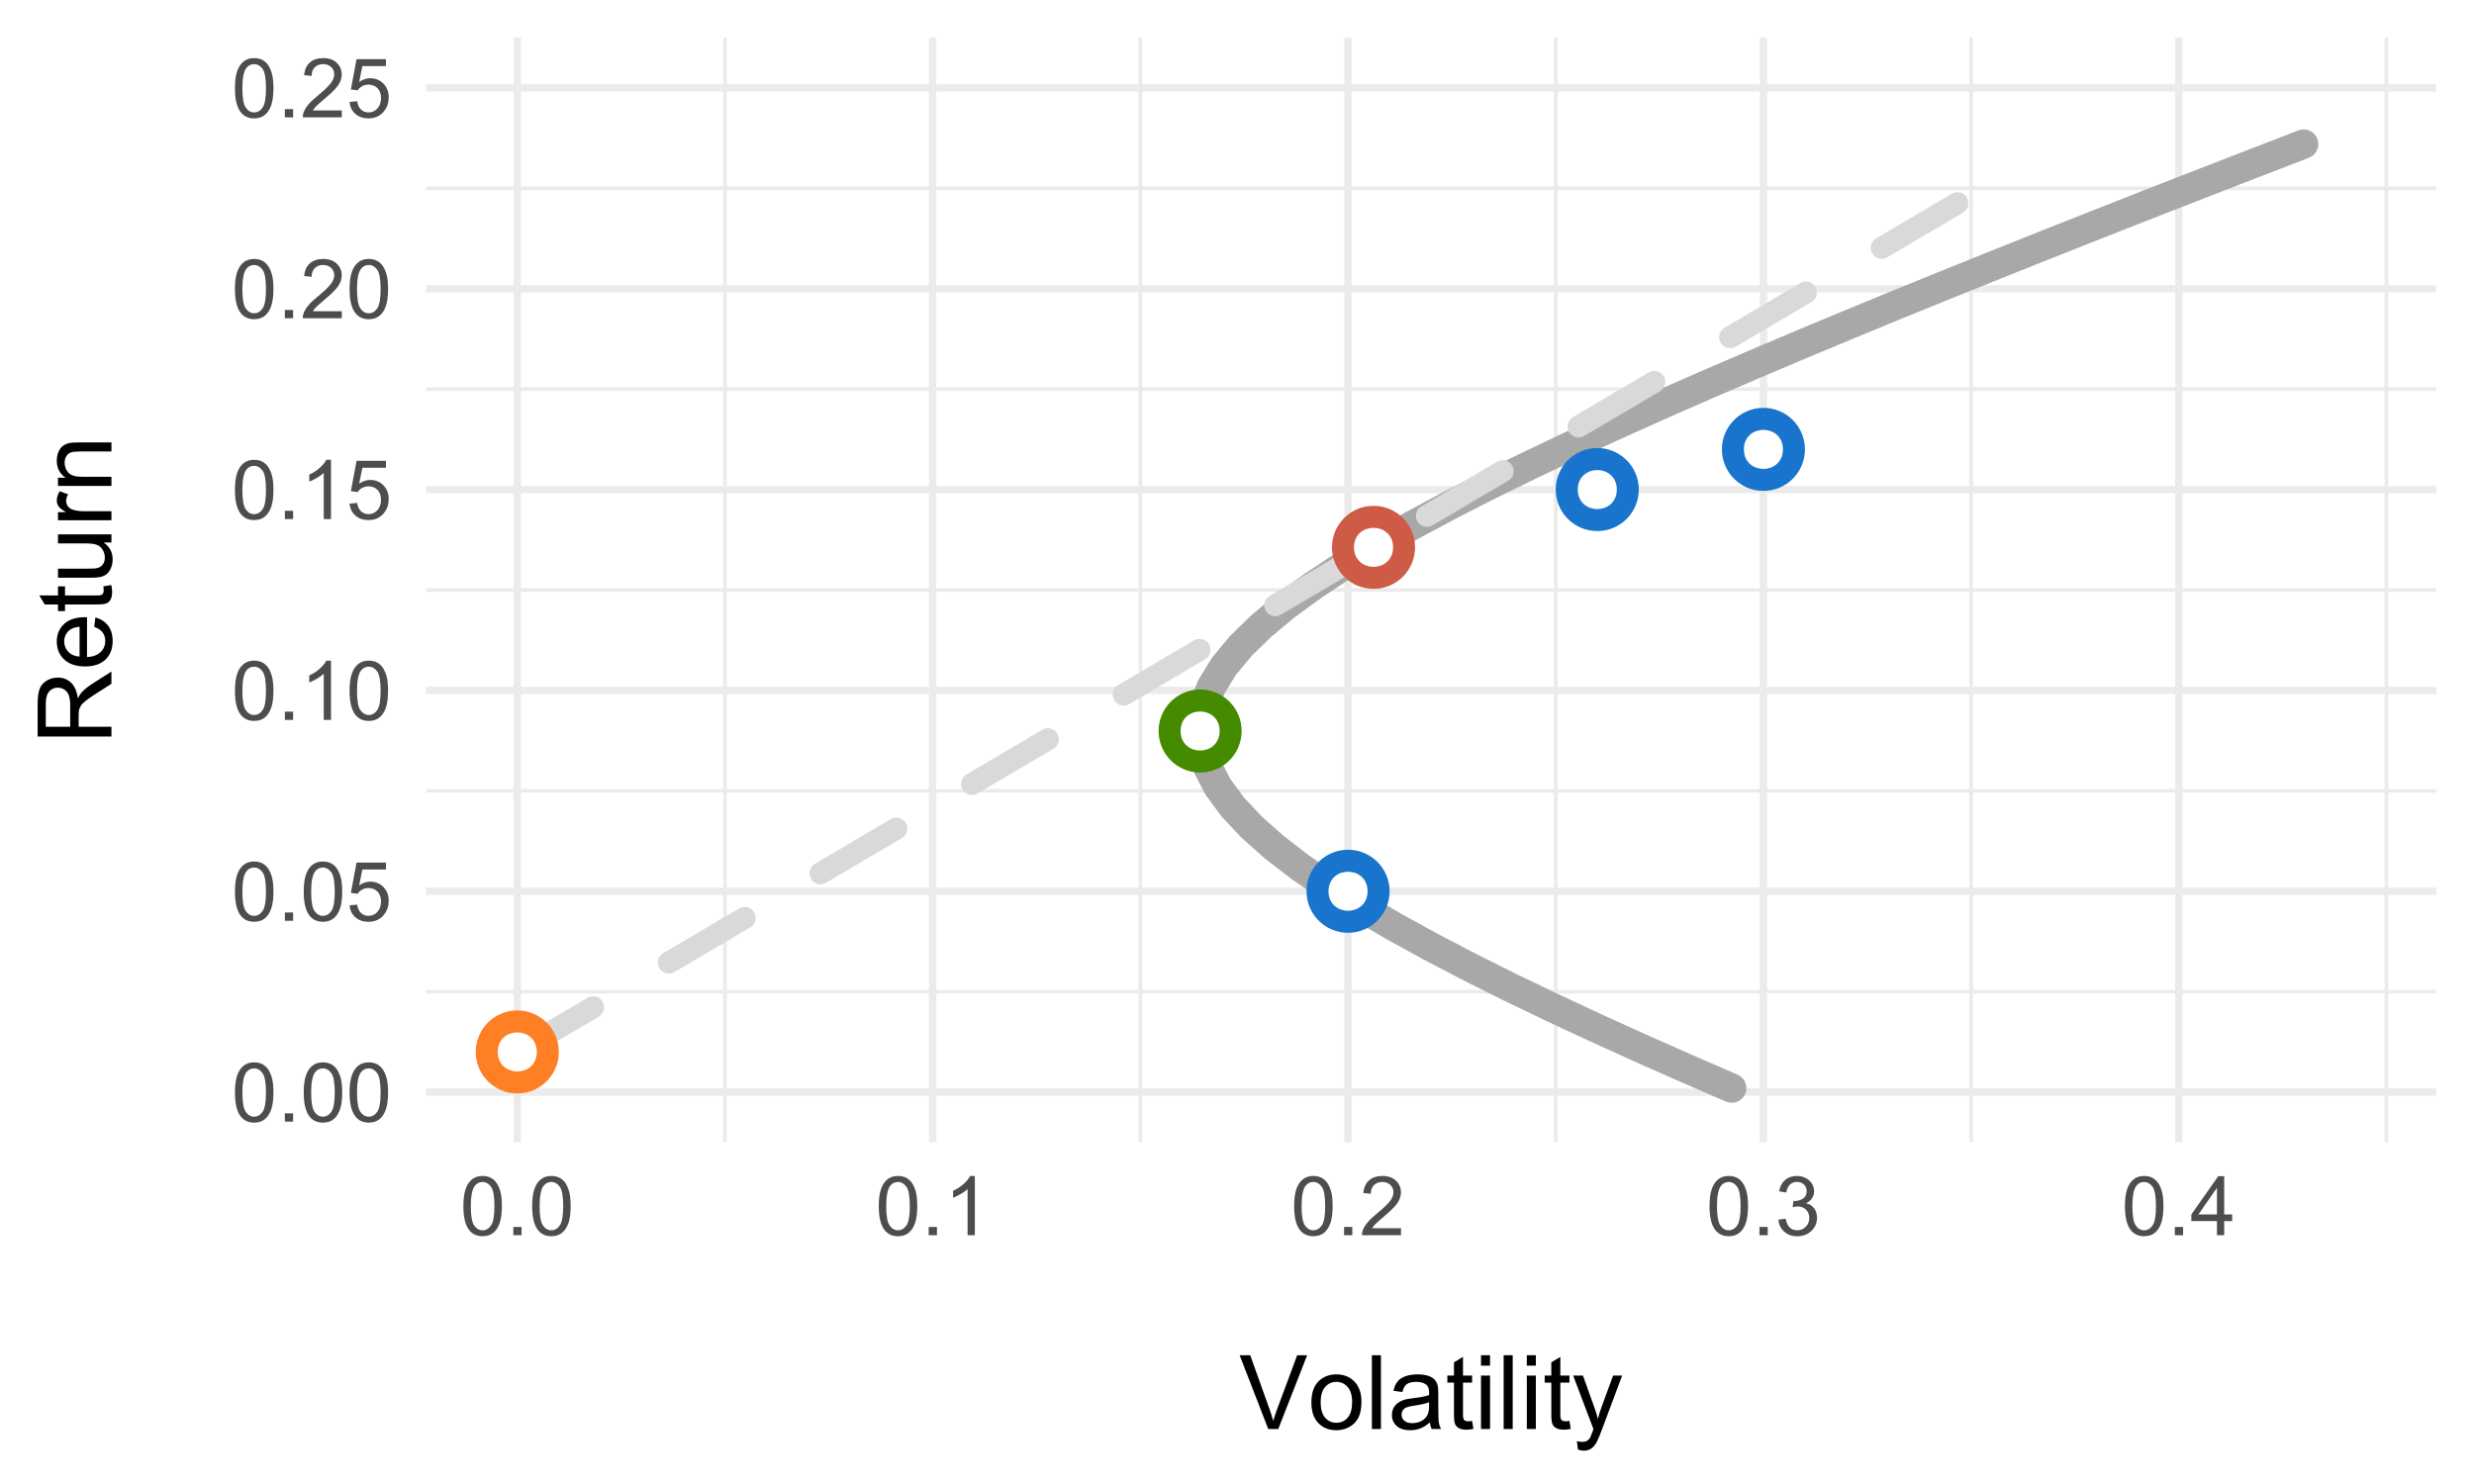
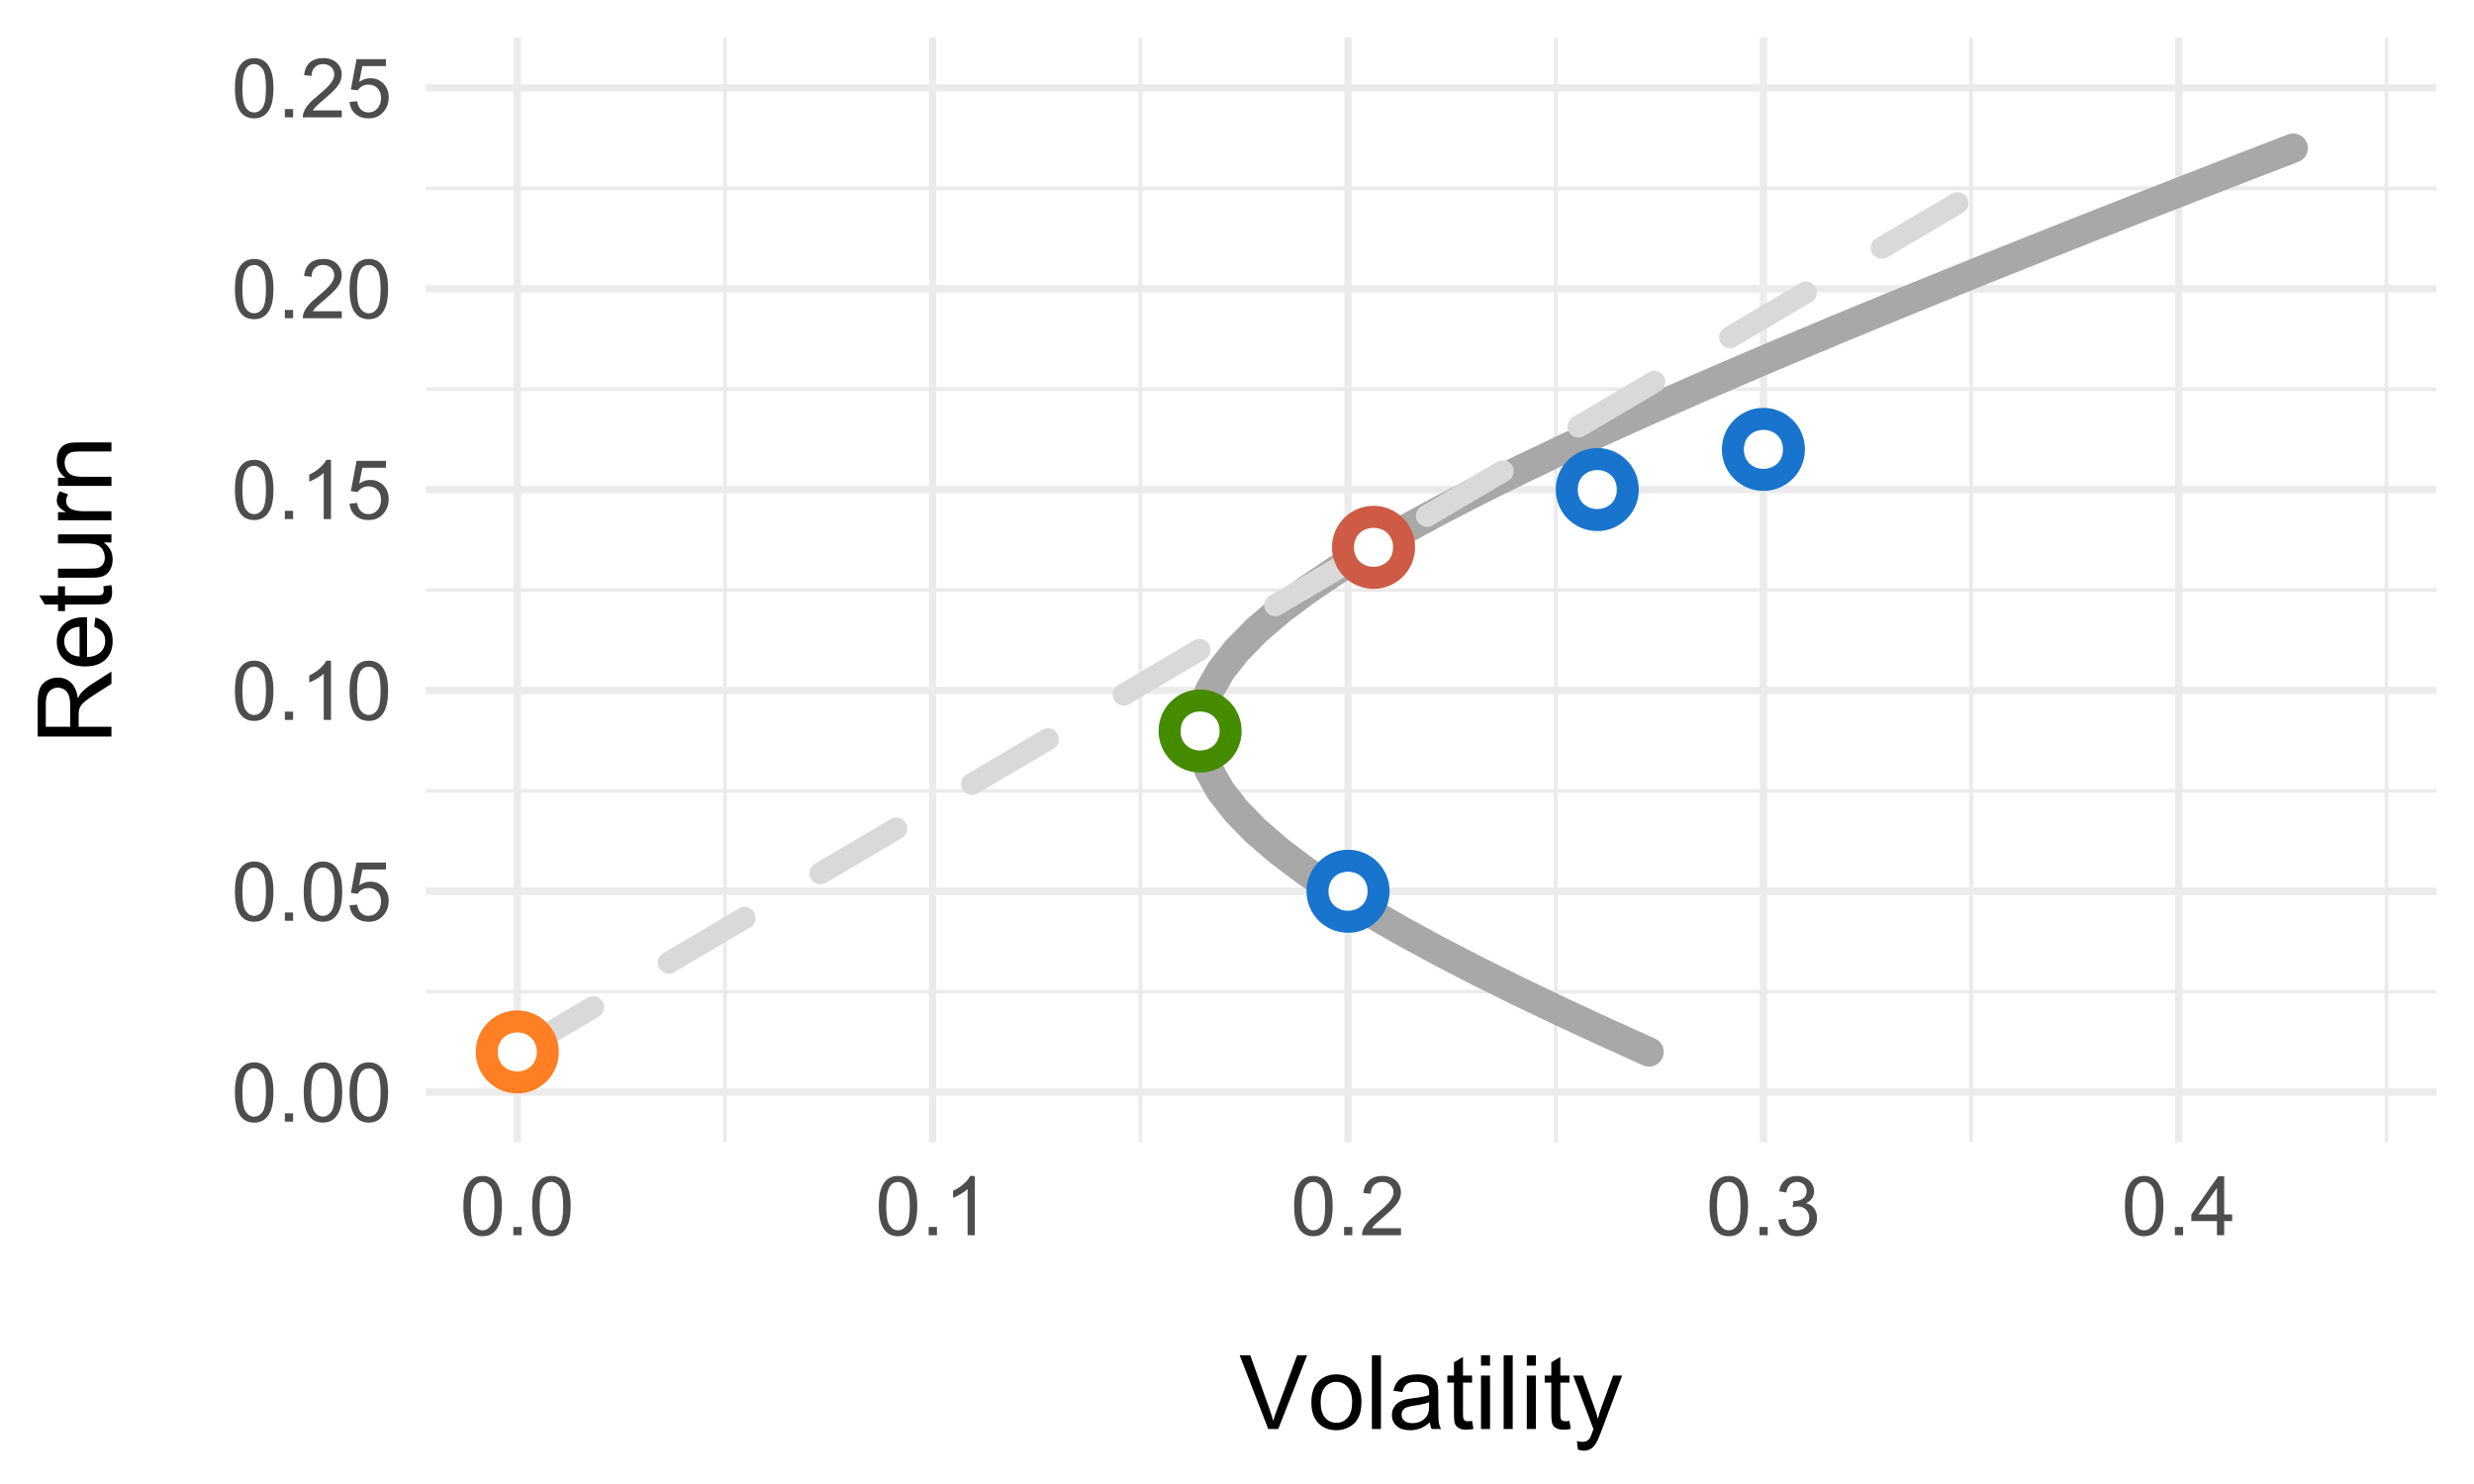
<svg xmlns="http://www.w3.org/2000/svg" xmlns:xlink="http://www.w3.org/1999/xlink" width="360pt" height="216pt" viewBox="0 0 360 216" version="1.1">
  <defs>
    <g>
      <symbol overflow="visible" id="glyph0-0">
        <path style="stroke:none;" d="M 1.5 0 L 1.5 -7.5 L 7.5 -7.5 L 7.5 0 Z M 1.688 -0.188 L 7.312 -0.188 L 7.312 -7.312 L 1.688 -7.312 Z M 1.688 -0.188 " />
      </symbol>
      <symbol overflow="visible" id="glyph0-1">
        <path style="stroke:none;" d="M 0.5 -4.234 C 0.496 -5.246 0.602 -6.062 0.812 -6.688 C 1.02 -7.305 1.328 -7.785 1.742 -8.121 C 2.148 -8.457 2.668 -8.625 3.297 -8.625 C 3.758 -8.625 4.164 -8.531 4.512 -8.348 C 4.855 -8.16 5.141 -7.891 5.371 -7.543 C 5.594 -7.191 5.773 -6.766 5.906 -6.266 C 6.035 -5.762 6.098 -5.086 6.102 -4.234 C 6.098 -3.227 5.996 -2.414 5.789 -1.797 C 5.578 -1.176 5.266 -0.695 4.859 -0.359 C 4.445 -0.02 3.926 0.145 3.297 0.148 C 2.465 0.145 1.816 -0.148 1.348 -0.742 C 0.781 -1.457 0.496 -2.621 0.5 -4.234 Z M 1.582 -4.234 C 1.582 -2.824 1.746 -1.887 2.074 -1.418 C 2.402 -0.949 2.809 -0.715 3.297 -0.719 C 3.777 -0.715 4.184 -0.949 4.52 -1.422 C 4.848 -1.887 5.016 -2.824 5.016 -4.234 C 5.016 -5.648 4.848 -6.59 4.52 -7.055 C 4.184 -7.516 3.773 -7.746 3.289 -7.75 C 2.801 -7.746 2.414 -7.543 2.125 -7.137 C 1.762 -6.613 1.582 -5.645 1.582 -4.234 Z M 1.582 -4.234 " />
      </symbol>
      <symbol overflow="visible" id="glyph0-2">
        <path style="stroke:none;" d="M 1.09 0 L 1.09 -1.203 L 2.289 -1.203 L 2.289 0 Z M 1.09 0 " />
      </symbol>
      <symbol overflow="visible" id="glyph0-3">
        <path style="stroke:none;" d="M 0.5 -2.25 L 1.605 -2.344 C 1.684 -1.805 1.871 -1.398 2.176 -1.125 C 2.473 -0.852 2.836 -0.715 3.258 -0.719 C 3.766 -0.715 4.195 -0.906 4.547 -1.293 C 4.898 -1.672 5.074 -2.18 5.074 -2.82 C 5.074 -3.414 4.902 -3.891 4.566 -4.242 C 4.227 -4.59 3.785 -4.762 3.242 -4.766 C 2.898 -4.762 2.594 -4.684 2.32 -4.531 C 2.047 -4.375 1.832 -4.176 1.676 -3.93 L 0.688 -4.062 L 1.516 -8.473 L 5.789 -8.473 L 5.789 -7.465 L 2.359 -7.465 L 1.898 -5.156 C 2.414 -5.516 2.953 -5.695 3.523 -5.695 C 4.27 -5.695 4.902 -5.434 5.422 -4.914 C 5.934 -4.395 6.191 -3.727 6.195 -2.914 C 6.191 -2.133 5.965 -1.461 5.516 -0.898 C 4.961 -0.199 4.211 0.145 3.258 0.148 C 2.477 0.145 1.836 -0.07 1.344 -0.508 C 0.844 -0.941 0.562 -1.523 0.5 -2.25 Z M 0.5 -2.25 " />
      </symbol>
      <symbol overflow="visible" id="glyph0-4">
        <path style="stroke:none;" d="M 4.469 0 L 3.414 0 L 3.414 -6.719 C 3.16 -6.477 2.828 -6.234 2.414 -5.996 C 2 -5.75 1.629 -5.57 1.305 -5.449 L 1.305 -6.469 C 1.895 -6.742 2.41 -7.078 2.852 -7.477 C 3.293 -7.871 3.605 -8.254 3.789 -8.625 L 4.469 -8.625 Z M 4.469 0 " />
      </symbol>
      <symbol overflow="visible" id="glyph0-5">
        <path style="stroke:none;" d="M 6.039 -1.016 L 6.039 0 L 0.363 0 C 0.355 -0.254 0.395 -0.496 0.484 -0.734 C 0.629 -1.117 0.859 -1.5 1.18 -1.875 C 1.492 -2.25 1.953 -2.684 2.562 -3.176 C 3.492 -3.941 4.125 -4.547 4.453 -4.992 C 4.781 -5.438 4.945 -5.859 4.945 -6.266 C 4.945 -6.68 4.793 -7.031 4.496 -7.32 C 4.191 -7.602 3.805 -7.746 3.328 -7.75 C 2.82 -7.746 2.414 -7.594 2.109 -7.293 C 1.805 -6.984 1.648 -6.562 1.648 -6.031 L 0.562 -6.141 C 0.633 -6.945 0.91 -7.559 1.398 -7.988 C 1.879 -8.41 2.531 -8.625 3.352 -8.625 C 4.172 -8.625 4.824 -8.395 5.309 -7.938 C 5.789 -7.48 6.027 -6.914 6.031 -6.242 C 6.027 -5.895 5.957 -5.559 5.82 -5.227 C 5.676 -4.891 5.441 -4.539 5.117 -4.176 C 4.789 -3.805 4.25 -3.301 3.492 -2.664 C 2.859 -2.129 2.453 -1.77 2.273 -1.582 C 2.094 -1.395 1.945 -1.203 1.828 -1.016 Z M 6.039 -1.016 " />
      </symbol>
      <symbol overflow="visible" id="glyph0-6">
        <path style="stroke:none;" d="M 0.504 -2.266 L 1.559 -2.406 C 1.68 -1.809 1.883 -1.379 2.176 -1.113 C 2.465 -0.848 2.82 -0.715 3.242 -0.719 C 3.734 -0.715 4.152 -0.887 4.496 -1.234 C 4.832 -1.574 5.004 -2 5.008 -2.516 C 5.004 -2.996 4.848 -3.395 4.535 -3.711 C 4.219 -4.023 3.816 -4.184 3.328 -4.184 C 3.129 -4.184 2.879 -4.145 2.586 -4.066 L 2.703 -4.992 C 2.766 -4.984 2.824 -4.98 2.871 -4.98 C 3.32 -4.98 3.723 -5.098 4.086 -5.332 C 4.441 -5.566 4.621 -5.926 4.625 -6.414 C 4.621 -6.801 4.492 -7.121 4.23 -7.375 C 3.965 -7.629 3.625 -7.758 3.219 -7.758 C 2.805 -7.758 2.465 -7.629 2.191 -7.371 C 1.918 -7.113 1.742 -6.727 1.664 -6.211 L 0.609 -6.398 C 0.738 -7.105 1.031 -7.652 1.488 -8.043 C 1.941 -8.43 2.508 -8.625 3.195 -8.625 C 3.66 -8.625 4.094 -8.523 4.488 -8.324 C 4.879 -8.121 5.18 -7.848 5.391 -7.5 C 5.602 -7.148 5.707 -6.777 5.707 -6.391 C 5.707 -6.02 5.605 -5.684 5.406 -5.379 C 5.207 -5.074 4.914 -4.832 4.523 -4.652 C 5.031 -4.535 5.426 -4.289 5.707 -3.922 C 5.988 -3.547 6.129 -3.086 6.129 -2.539 C 6.129 -1.785 5.855 -1.148 5.309 -0.629 C 4.762 -0.105 4.07 0.152 3.234 0.152 C 2.477 0.152 1.848 -0.07 1.355 -0.52 C 0.855 -0.969 0.574 -1.551 0.504 -2.266 Z M 0.504 -2.266 " />
      </symbol>
      <symbol overflow="visible" id="glyph0-7">
        <path style="stroke:none;" d="M 3.879 0 L 3.879 -2.055 L 0.152 -2.055 L 0.152 -3.023 L 4.07 -8.59 L 4.934 -8.59 L 4.934 -3.023 L 6.094 -3.023 L 6.094 -2.055 L 4.934 -2.055 L 4.934 0 Z M 3.879 -3.023 L 3.879 -6.898 L 1.188 -3.023 Z M 3.879 -3.023 " />
      </symbol>
      <symbol overflow="visible" id="glyph1-0">
        <path style="stroke:none;" d="M 1.875 0 L 1.875 -9.375 L 9.375 -9.375 L 9.375 0 Z M 2.109 -0.234 L 9.141 -0.234 L 9.141 -9.141 L 2.109 -9.141 Z M 2.109 -0.234 " />
      </symbol>
      <symbol overflow="visible" id="glyph1-1">
        <path style="stroke:none;" d="M 4.227 0 L 0.066 -10.738 L 1.605 -10.738 L 4.395 -2.938 C 4.617 -2.309 4.805 -1.723 4.957 -1.18 C 5.121 -1.762 5.312 -2.348 5.539 -2.938 L 8.438 -10.738 L 9.887 -10.738 L 5.684 0 Z M 4.227 0 " />
      </symbol>
      <symbol overflow="visible" id="glyph1-2">
        <path style="stroke:none;" d="M 0.5 -3.891 C 0.496 -5.328 0.898 -6.395 1.699 -7.09 C 2.367 -7.664 3.18 -7.949 4.145 -7.953 C 5.211 -7.949 6.086 -7.602 6.766 -6.902 C 7.441 -6.199 7.781 -5.23 7.785 -4 C 7.781 -2.996 7.629 -2.207 7.332 -1.637 C 7.027 -1.059 6.594 -0.613 6.023 -0.301 C 5.449 0.02 4.82 0.176 4.145 0.176 C 3.051 0.176 2.172 -0.172 1.504 -0.871 C 0.832 -1.566 0.496 -2.574 0.5 -3.891 Z M 1.852 -3.891 C 1.852 -2.891 2.066 -2.141 2.504 -1.648 C 2.934 -1.148 3.48 -0.902 4.145 -0.906 C 4.793 -0.902 5.34 -1.152 5.777 -1.652 C 6.211 -2.152 6.426 -2.91 6.43 -3.934 C 6.426 -4.891 6.207 -5.621 5.773 -6.117 C 5.336 -6.613 4.793 -6.859 4.145 -6.863 C 3.48 -6.859 2.934 -6.613 2.504 -6.121 C 2.066 -5.625 1.852 -4.883 1.852 -3.891 Z M 1.852 -3.891 " />
      </symbol>
      <symbol overflow="visible" id="glyph1-3">
        <path style="stroke:none;" d="M 0.961 0 L 0.961 -10.738 L 2.277 -10.738 L 2.277 0 Z M 0.961 0 " />
      </symbol>
      <symbol overflow="visible" id="glyph1-4">
        <path style="stroke:none;" d="M 6.062 -0.961 C 5.574 -0.543 5.105 -0.246 4.652 -0.078 C 4.199 0.094 3.715 0.176 3.199 0.176 C 2.344 0.176 1.688 -0.031 1.23 -0.449 C 0.77 -0.867 0.539 -1.402 0.543 -2.051 C 0.539 -2.43 0.625 -2.777 0.801 -3.094 C 0.973 -3.406 1.199 -3.656 1.484 -3.852 C 1.762 -4.039 2.078 -4.184 2.43 -4.285 C 2.688 -4.348 3.078 -4.414 3.602 -4.484 C 4.664 -4.605 5.449 -4.758 5.953 -4.938 C 5.957 -5.113 5.957 -5.227 5.961 -5.281 C 5.957 -5.812 5.836 -6.191 5.59 -6.414 C 5.25 -6.711 4.746 -6.859 4.086 -6.863 C 3.461 -6.859 3.004 -6.75 2.711 -6.535 C 2.414 -6.316 2.195 -5.934 2.059 -5.383 L 0.77 -5.559 C 0.883 -6.109 1.078 -6.555 1.348 -6.895 C 1.613 -7.234 2 -7.496 2.512 -7.68 C 3.016 -7.859 3.605 -7.949 4.277 -7.953 C 4.941 -7.949 5.48 -7.871 5.895 -7.719 C 6.309 -7.559 6.613 -7.363 6.812 -7.129 C 7.004 -6.891 7.141 -6.594 7.223 -6.234 C 7.266 -6.008 7.289 -5.602 7.289 -5.016 L 7.289 -3.258 C 7.289 -2.031 7.316 -1.254 7.371 -0.934 C 7.426 -0.605 7.535 -0.297 7.703 0 L 6.328 0 C 6.191 -0.273 6.102 -0.594 6.062 -0.961 Z M 5.953 -3.902 C 5.477 -3.707 4.758 -3.539 3.801 -3.406 C 3.258 -3.324 2.875 -3.238 2.648 -3.141 C 2.422 -3.043 2.246 -2.898 2.129 -2.711 C 2.004 -2.52 1.945 -2.312 1.949 -2.086 C 1.945 -1.734 2.078 -1.441 2.348 -1.207 C 2.609 -0.973 3 -0.855 3.516 -0.855 C 4.023 -0.855 4.473 -0.965 4.871 -1.188 C 5.262 -1.41 5.555 -1.715 5.742 -2.102 C 5.883 -2.395 5.953 -2.836 5.953 -3.422 Z M 5.953 -3.902 " />
      </symbol>
      <symbol overflow="visible" id="glyph1-5">
        <path style="stroke:none;" d="M 3.867 -1.18 L 4.059 -0.016 C 3.684 0.062 3.352 0.098 3.062 0.102 C 2.582 0.098 2.211 0.027 1.949 -0.125 C 1.684 -0.273 1.496 -0.473 1.391 -0.719 C 1.281 -0.965 1.23 -1.484 1.23 -2.277 L 1.23 -6.754 L 0.266 -6.754 L 0.266 -7.777 L 1.23 -7.777 L 1.23 -9.703 L 2.543 -10.496 L 2.543 -7.777 L 3.867 -7.777 L 3.867 -6.754 L 2.543 -6.754 L 2.543 -2.203 C 2.543 -1.828 2.562 -1.586 2.609 -1.48 C 2.652 -1.371 2.73 -1.285 2.836 -1.223 C 2.941 -1.156 3.09 -1.125 3.289 -1.129 C 3.43 -1.125 3.625 -1.141 3.867 -1.18 Z M 3.867 -1.18 " />
      </symbol>
      <symbol overflow="visible" id="glyph1-6">
        <path style="stroke:none;" d="M 0.996 -9.223 L 0.996 -10.738 L 2.312 -10.738 L 2.312 -9.223 Z M 0.996 0 L 0.996 -7.777 L 2.312 -7.777 L 2.312 0 Z M 0.996 0 " />
      </symbol>
      <symbol overflow="visible" id="glyph1-7">
        <path style="stroke:none;" d="M 0.93 2.996 L 0.785 1.758 C 1.07 1.836 1.32 1.875 1.539 1.875 C 1.828 1.875 2.062 1.824 2.238 1.727 C 2.414 1.629 2.559 1.492 2.672 1.32 C 2.754 1.184 2.887 0.855 3.078 0.336 C 3.098 0.258 3.137 0.152 3.195 0.016 L 0.242 -7.777 L 1.664 -7.777 L 3.281 -3.273 C 3.492 -2.699 3.68 -2.098 3.844 -1.473 C 3.992 -2.074 4.172 -2.668 4.387 -3.246 L 6.051 -7.777 L 7.367 -7.777 L 4.41 0.133 C 4.09 0.984 3.844 1.574 3.668 1.898 C 3.434 2.328 3.164 2.645 2.863 2.852 C 2.559 3.051 2.199 3.152 1.781 3.156 C 1.523 3.152 1.238 3.098 0.93 2.996 Z M 0.93 2.996 " />
      </symbol>
      <symbol overflow="visible" id="glyph2-0">
        <path style="stroke:none;" d="M 0 -1.875 L -9.375 -1.875 L -9.375 -9.375 L 0 -9.375 Z M -0.234 -2.109 L -0.234 -9.141 L -9.141 -9.141 L -9.141 -2.109 Z M -0.234 -2.109 " />
      </symbol>
      <symbol overflow="visible" id="glyph2-1">
        <path style="stroke:none;" d="M 0 -1.18 L -10.738 -1.18 L -10.738 -5.941 C -10.734 -6.895 -10.637 -7.621 -10.449 -8.121 C -10.254 -8.621 -9.914 -9.02 -9.426 -9.316 C -8.938 -9.613 -8.398 -9.762 -7.809 -9.762 C -7.043 -9.762 -6.398 -9.516 -5.879 -9.023 C -5.355 -8.531 -5.027 -7.77 -4.887 -6.738 C -4.703 -7.113 -4.523 -7.398 -4.352 -7.594 C -3.965 -8.008 -3.488 -8.398 -2.922 -8.773 L 0 -10.641 L 0 -8.855 L -2.234 -7.434 C -2.875 -7.016 -3.367 -6.676 -3.711 -6.41 C -4.051 -6.141 -4.293 -5.898 -4.43 -5.688 C -4.566 -5.473 -4.66 -5.258 -4.719 -5.039 C -4.75 -4.875 -4.77 -4.609 -4.77 -4.25 L -4.77 -2.602 L 0 -2.602 Z M -6 -2.602 L -6 -5.656 C -6 -6.301 -6.066 -6.809 -6.199 -7.176 C -6.332 -7.539 -6.547 -7.816 -6.844 -8.012 C -7.141 -8.199 -7.461 -8.297 -7.809 -8.297 C -8.312 -8.297 -8.73 -8.109 -9.059 -7.742 C -9.387 -7.371 -9.551 -6.793 -9.551 -6 L -9.551 -2.602 Z M -6 -2.602 " />
      </symbol>
      <symbol overflow="visible" id="glyph2-2">
        <path style="stroke:none;" d="M -2.504 -6.312 L -2.336 -7.676 C -1.535 -7.457 -0.918 -7.059 -0.48 -6.48 C -0.043 -5.898 0.176 -5.156 0.176 -4.254 C 0.176 -3.113 -0.172 -2.211 -0.875 -1.547 C -1.57 -0.883 -2.555 -0.551 -3.824 -0.551 C -5.129 -0.551 -6.145 -0.887 -6.867 -1.559 C -7.59 -2.23 -7.949 -3.105 -7.953 -4.184 C -7.949 -5.223 -7.598 -6.07 -6.891 -6.73 C -6.18 -7.387 -5.184 -7.715 -3.902 -7.719 C -3.824 -7.715 -3.707 -7.715 -3.551 -7.711 L -3.551 -1.91 C -2.695 -1.957 -2.039 -2.199 -1.586 -2.637 C -1.129 -3.07 -0.902 -3.609 -0.906 -4.262 C -0.902 -4.742 -1.027 -5.156 -1.285 -5.5 C -1.535 -5.84 -1.941 -6.109 -2.504 -6.312 Z M -4.637 -1.984 L -4.637 -6.328 C -5.285 -6.27 -5.777 -6.102 -6.109 -5.828 C -6.613 -5.406 -6.867 -4.863 -6.871 -4.195 C -6.867 -3.59 -6.664 -3.078 -6.262 -2.668 C -5.855 -2.254 -5.312 -2.027 -4.637 -1.984 Z M -4.637 -1.984 " />
      </symbol>
      <symbol overflow="visible" id="glyph2-3">
        <path style="stroke:none;" d="M -1.18 -3.867 L -0.016 -4.059 C 0.062 -3.684 0.098 -3.352 0.102 -3.062 C 0.098 -2.582 0.027 -2.211 -0.125 -1.949 C -0.273 -1.684 -0.473 -1.496 -0.719 -1.391 C -0.965 -1.281 -1.484 -1.23 -2.277 -1.23 L -6.754 -1.23 L -6.754 -0.266 L -7.777 -0.266 L -7.777 -1.23 L -9.703 -1.23 L -10.496 -2.543 L -7.777 -2.543 L -7.777 -3.867 L -6.754 -3.867 L -6.754 -2.543 L -2.203 -2.543 C -1.828 -2.543 -1.586 -2.562 -1.477 -2.609 C -1.367 -2.652 -1.281 -2.73 -1.223 -2.836 C -1.156 -2.941 -1.125 -3.09 -1.129 -3.289 C -1.125 -3.43 -1.141 -3.625 -1.18 -3.867 Z M -1.18 -3.867 " />
      </symbol>
      <symbol overflow="visible" id="glyph2-4">
        <path style="stroke:none;" d="M 0 -6.086 L -1.141 -6.086 C -0.262 -5.48 0.176 -4.656 0.176 -3.617 C 0.176 -3.156 0.09 -2.73 -0.086 -2.332 C -0.262 -1.934 -0.484 -1.637 -0.75 -1.445 C -1.016 -1.25 -1.34 -1.113 -1.727 -1.039 C -1.984 -0.984 -2.395 -0.961 -2.961 -0.961 L -7.777 -0.961 L -7.777 -2.277 L -3.465 -2.277 C -2.77 -2.273 -2.309 -2.301 -2.074 -2.359 C -1.723 -2.441 -1.449 -2.617 -1.254 -2.887 C -1.059 -3.152 -0.961 -3.484 -0.961 -3.883 C -0.961 -4.277 -1.059 -4.648 -1.262 -4.996 C -1.461 -5.34 -1.738 -5.586 -2.09 -5.73 C -2.438 -5.871 -2.945 -5.941 -3.609 -5.945 L -7.777 -5.949 L -7.777 -7.266 L 0 -7.266 Z M 0 -6.086 " />
      </symbol>
      <symbol overflow="visible" id="glyph2-5">
        <path style="stroke:none;" d="M 0 -0.973 L -7.777 -0.973 L -7.777 -2.16 L -6.598 -2.16 C -7.148 -2.461 -7.512 -2.738 -7.688 -2.996 C -7.863 -3.25 -7.949 -3.535 -7.953 -3.844 C -7.949 -4.289 -7.809 -4.738 -7.531 -5.199 L -6.305 -4.746 C -6.496 -4.422 -6.59 -4.098 -6.594 -3.781 C -6.59 -3.488 -6.504 -3.23 -6.332 -3.004 C -6.156 -2.773 -5.914 -2.609 -5.609 -2.512 C -5.137 -2.363 -4.625 -2.289 -4.07 -2.293 L 0 -2.293 Z M 0 -0.973 " />
      </symbol>
      <symbol overflow="visible" id="glyph2-6">
        <path style="stroke:none;" d="M 0 -0.988 L -7.777 -0.988 L -7.777 -2.176 L -6.672 -2.176 C -7.523 -2.742 -7.949 -3.57 -7.953 -4.652 C -7.949 -5.121 -7.867 -5.551 -7.699 -5.945 C -7.531 -6.336 -7.309 -6.629 -7.039 -6.824 C -6.762 -7.016 -6.438 -7.152 -6.062 -7.234 C -5.816 -7.281 -5.391 -7.305 -4.781 -7.309 L 0 -7.309 L 0 -5.992 L -4.73 -5.992 C -5.266 -5.988 -5.668 -5.938 -5.938 -5.836 C -6.199 -5.734 -6.414 -5.551 -6.574 -5.289 C -6.73 -5.027 -6.809 -4.723 -6.812 -4.371 C -6.809 -3.809 -6.629 -3.324 -6.277 -2.918 C -5.918 -2.512 -5.242 -2.309 -4.25 -2.309 L 0 -2.309 Z M 0 -0.988 " />
      </symbol>
    </g>
    <clipPath id="clip1">
      <path d="M 61.973 144 L 355 144 L 355 145 L 61.973 145 Z M 61.973 144 " />
    </clipPath>
    <clipPath id="clip2">
      <path d="M 61.973 114 L 355 114 L 355 116 L 61.973 116 Z M 61.973 114 " />
    </clipPath>
    <clipPath id="clip3">
      <path d="M 61.973 85 L 355 85 L 355 87 L 61.973 87 Z M 61.973 85 " />
    </clipPath>
    <clipPath id="clip4">
      <path d="M 61.973 56 L 355 56 L 355 57 L 61.973 57 Z M 61.973 56 " />
    </clipPath>
    <clipPath id="clip5">
      <path d="M 61.973 27 L 355 27 L 355 28 L 61.973 28 Z M 61.973 27 " />
    </clipPath>
    <clipPath id="clip6">
      <path d="M 105 5.48 L 106 5.48 L 106 167 L 105 167 Z M 105 5.48 " />
    </clipPath>
    <clipPath id="clip7">
      <path d="M 165 5.48 L 167 5.48 L 167 167 L 165 167 Z M 165 5.48 " />
    </clipPath>
    <clipPath id="clip8">
      <path d="M 226 5.48 L 227 5.48 L 227 167 L 226 167 Z M 226 5.48 " />
    </clipPath>
    <clipPath id="clip9">
      <path d="M 286 5.48 L 288 5.48 L 288 167 L 286 167 Z M 286 5.48 " />
    </clipPath>
    <clipPath id="clip10">
      <path d="M 347 5.48 L 348 5.48 L 348 167 L 347 167 Z M 347 5.48 " />
    </clipPath>
    <clipPath id="clip11">
      <path d="M 61.973 158 L 355.52 158 L 355.52 160 L 61.973 160 Z M 61.973 158 " />
    </clipPath>
    <clipPath id="clip12">
      <path d="M 61.973 129 L 355.52 129 L 355.52 131 L 61.973 131 Z M 61.973 129 " />
    </clipPath>
    <clipPath id="clip13">
      <path d="M 61.973 99 L 355.52 99 L 355.52 102 L 61.973 102 Z M 61.973 99 " />
    </clipPath>
    <clipPath id="clip14">
      <path d="M 61.973 70 L 355.52 70 L 355.52 72 L 61.973 72 Z M 61.973 70 " />
    </clipPath>
    <clipPath id="clip15">
      <path d="M 61.973 41 L 355.52 41 L 355.52 43 L 61.973 43 Z M 61.973 41 " />
    </clipPath>
    <clipPath id="clip16">
      <path d="M 61.973 12 L 355.52 12 L 355.52 14 L 61.973 14 Z M 61.973 12 " />
    </clipPath>
    <clipPath id="clip17">
      <path d="M 74 5.48 L 76 5.48 L 76 167 L 74 167 Z M 74 5.48 " />
    </clipPath>
    <clipPath id="clip18">
      <path d="M 135 5.48 L 137 5.48 L 137 167 L 135 167 Z M 135 5.48 " />
    </clipPath>
    <clipPath id="clip19">
      <path d="M 195 5.48 L 197 5.48 L 197 167 L 195 167 Z M 195 5.48 " />
    </clipPath>
    <clipPath id="clip20">
      <path d="M 256 5.48 L 258 5.48 L 258 167 L 256 167 Z M 256 5.48 " />
    </clipPath>
    <clipPath id="clip21">
      <path d="M 316 5.48 L 318 5.48 L 318 167 L 316 167 Z M 316 5.48 " />
    </clipPath>
  </defs>
  <g id="surface1">
    <rect x="0" y="0" width="360" height="216" style="fill:rgb(100%,100%,100%);fill-opacity:1;stroke:none;" />
    <g clip-path="url(#clip1)" clip-rule="nonzero">
      <path style="fill:none;stroke-width:0.533;stroke-linecap:butt;stroke-linejoin:round;stroke:rgb(92.157%,92.157%,92.157%);stroke-opacity:1;stroke-miterlimit:10;" d="M 61.973 144.34 L 354.52 144.34 " />
    </g>
    <g clip-path="url(#clip2)" clip-rule="nonzero">
      <path style="fill:none;stroke-width:0.533;stroke-linecap:butt;stroke-linejoin:round;stroke:rgb(92.157%,92.157%,92.157%);stroke-opacity:1;stroke-miterlimit:10;" d="M 61.973 115.109 L 354.52 115.109 " />
    </g>
    <g clip-path="url(#clip3)" clip-rule="nonzero">
      <path style="fill:none;stroke-width:0.533;stroke-linecap:butt;stroke-linejoin:round;stroke:rgb(92.157%,92.157%,92.157%);stroke-opacity:1;stroke-miterlimit:10;" d="M 61.973 85.875 L 354.52 85.875 " />
    </g>
    <g clip-path="url(#clip4)" clip-rule="nonzero">
      <path style="fill:none;stroke-width:0.533;stroke-linecap:butt;stroke-linejoin:round;stroke:rgb(92.157%,92.157%,92.157%);stroke-opacity:1;stroke-miterlimit:10;" d="M 61.973 56.641 L 354.52 56.641 " />
    </g>
    <g clip-path="url(#clip5)" clip-rule="nonzero">
      <path style="fill:none;stroke-width:0.533;stroke-linecap:butt;stroke-linejoin:round;stroke:rgb(92.157%,92.157%,92.157%);stroke-opacity:1;stroke-miterlimit:10;" d="M 61.973 27.406 L 354.52 27.406 " />
    </g>
    <g clip-path="url(#clip6)" clip-rule="nonzero">
      <path style="fill:none;stroke-width:0.533;stroke-linecap:butt;stroke-linejoin:round;stroke:rgb(92.157%,92.157%,92.157%);stroke-opacity:1;stroke-miterlimit:10;" d="M 105.492 166.266 L 105.492 5.48 " />
    </g>
    <g clip-path="url(#clip7)" clip-rule="nonzero">
      <path style="fill:none;stroke-width:0.533;stroke-linecap:butt;stroke-linejoin:round;stroke:rgb(92.157%,92.157%,92.157%);stroke-opacity:1;stroke-miterlimit:10;" d="M 165.938 166.266 L 165.938 5.48 " />
    </g>
    <g clip-path="url(#clip8)" clip-rule="nonzero">
      <path style="fill:none;stroke-width:0.533;stroke-linecap:butt;stroke-linejoin:round;stroke:rgb(92.157%,92.157%,92.157%);stroke-opacity:1;stroke-miterlimit:10;" d="M 226.379 166.266 L 226.379 5.48 " />
    </g>
    <g clip-path="url(#clip9)" clip-rule="nonzero">
      <path style="fill:none;stroke-width:0.533;stroke-linecap:butt;stroke-linejoin:round;stroke:rgb(92.157%,92.157%,92.157%);stroke-opacity:1;stroke-miterlimit:10;" d="M 286.824 166.266 L 286.824 5.48 " />
    </g>
    <g clip-path="url(#clip10)" clip-rule="nonzero">
      <path style="fill:none;stroke-width:0.533;stroke-linecap:butt;stroke-linejoin:round;stroke:rgb(92.157%,92.157%,92.157%);stroke-opacity:1;stroke-miterlimit:10;" d="M 347.266 166.266 L 347.266 5.48 " />
    </g>
    <g clip-path="url(#clip11)" clip-rule="nonzero">
      <path style="fill:none;stroke-width:1.067;stroke-linecap:butt;stroke-linejoin:round;stroke:rgb(92.157%,92.157%,92.157%);stroke-opacity:1;stroke-miterlimit:10;" d="M 61.973 158.957 L 354.52 158.957 " />
    </g>
    <g clip-path="url(#clip12)" clip-rule="nonzero">
      <path style="fill:none;stroke-width:1.067;stroke-linecap:butt;stroke-linejoin:round;stroke:rgb(92.157%,92.157%,92.157%);stroke-opacity:1;stroke-miterlimit:10;" d="M 61.973 129.723 L 354.52 129.723 " />
    </g>
    <g clip-path="url(#clip13)" clip-rule="nonzero">
      <path style="fill:none;stroke-width:1.067;stroke-linecap:butt;stroke-linejoin:round;stroke:rgb(92.157%,92.157%,92.157%);stroke-opacity:1;stroke-miterlimit:10;" d="M 61.973 100.492 L 354.52 100.492 " />
    </g>
    <g clip-path="url(#clip14)" clip-rule="nonzero">
      <path style="fill:none;stroke-width:1.067;stroke-linecap:butt;stroke-linejoin:round;stroke:rgb(92.157%,92.157%,92.157%);stroke-opacity:1;stroke-miterlimit:10;" d="M 61.973 71.258 L 354.52 71.258 " />
    </g>
    <g clip-path="url(#clip15)" clip-rule="nonzero">
      <path style="fill:none;stroke-width:1.067;stroke-linecap:butt;stroke-linejoin:round;stroke:rgb(92.157%,92.157%,92.157%);stroke-opacity:1;stroke-miterlimit:10;" d="M 61.973 42.023 L 354.52 42.023 " />
    </g>
    <g clip-path="url(#clip16)" clip-rule="nonzero">
      <path style="fill:none;stroke-width:1.067;stroke-linecap:butt;stroke-linejoin:round;stroke:rgb(92.157%,92.157%,92.157%);stroke-opacity:1;stroke-miterlimit:10;" d="M 61.973 12.789 L 354.52 12.789 " />
    </g>
    <g clip-path="url(#clip17)" clip-rule="nonzero">
      <path style="fill:none;stroke-width:1.067;stroke-linecap:butt;stroke-linejoin:round;stroke:rgb(92.157%,92.157%,92.157%);stroke-opacity:1;stroke-miterlimit:10;" d="M 75.27 166.266 L 75.27 5.48 " />
    </g>
    <g clip-path="url(#clip18)" clip-rule="nonzero">
      <path style="fill:none;stroke-width:1.067;stroke-linecap:butt;stroke-linejoin:round;stroke:rgb(92.157%,92.157%,92.157%);stroke-opacity:1;stroke-miterlimit:10;" d="M 135.715 166.266 L 135.715 5.48 " />
    </g>
    <g clip-path="url(#clip19)" clip-rule="nonzero">
      <path style="fill:none;stroke-width:1.067;stroke-linecap:butt;stroke-linejoin:round;stroke:rgb(92.157%,92.157%,92.157%);stroke-opacity:1;stroke-miterlimit:10;" d="M 196.156 166.266 L 196.156 5.48 " />
    </g>
    <g clip-path="url(#clip20)" clip-rule="nonzero">
      <path style="fill:none;stroke-width:1.067;stroke-linecap:butt;stroke-linejoin:round;stroke:rgb(92.157%,92.157%,92.157%);stroke-opacity:1;stroke-miterlimit:10;" d="M 256.602 166.266 L 256.602 5.48 " />
    </g>
    <g clip-path="url(#clip21)" clip-rule="nonzero">
      <path style="fill:none;stroke-width:1.067;stroke-linecap:butt;stroke-linejoin:round;stroke:rgb(92.157%,92.157%,92.157%);stroke-opacity:1;stroke-miterlimit:10;" d="M 317.047 166.266 L 317.047 5.48 " />
    </g>
-     <path style="fill:none;stroke-width:4.268;stroke-linecap:round;stroke-linejoin:round;stroke:rgb(65.882%,65.882%,65.882%);stroke-opacity:1;stroke-miterlimit:10;" d="M 251.984 158.375 L 245.25 155.449 L 238.648 152.527 L 232.203 149.605 L 225.934 146.68 L 219.855 143.758 L 214 140.832 L 208.395 137.91 L 203.07 134.988 L 198.066 132.062 L 193.426 129.141 L 189.188 126.215 L 185.398 123.293 L 182.113 120.371 L 179.371 117.445 L 177.223 114.523 L 175.703 111.598 L 174.84 108.676 L 174.648 105.754 L 175.141 102.828 L 176.297 99.906 L 178.102 96.98 L 180.52 94.059 L 183.508 91.137 L 187.023 88.211 L 191.016 85.289 L 195.438 82.363 L 200.246 79.441 L 205.395 76.52 L 210.848 73.594 L 216.57 70.672 L 222.527 67.75 L 228.695 64.824 L 235.047 61.902 L 241.562 58.977 L 248.223 56.055 L 255.012 53.133 L 261.918 50.207 L 268.926 47.285 L 276.023 44.359 L 283.207 41.438 L 290.465 38.516 L 297.785 35.59 L 305.172 32.668 L 312.609 29.742 L 320.098 26.82 L 327.633 23.898 L 335.211 20.973 " />
+     <path style="fill:none;stroke-width:4.268;stroke-linecap:round;stroke-linejoin:round;stroke:rgb(65.882%,65.882%,65.882%);stroke-opacity:1;stroke-miterlimit:10;" d="M 239.957 153.113 L 233.48 150.188 L 227.172 147.266 L 221.055 144.34 L 215.152 141.418 L 209.492 138.496 L 204.109 135.57 L 199.039 132.648 L 194.324 129.723 L 190 126.801 L 186.121 123.879 L 182.727 120.953 L 179.875 118.031 L 177.605 115.109 L 175.953 112.184 L 174.957 109.262 L 174.633 106.336 L 174.988 103.414 L 176.012 100.492 L 177.691 97.566 L 179.988 94.645 L 182.867 91.719 L 186.281 88.797 L 190.18 85.875 L 194.523 82.949 L 199.258 80.027 L 204.34 77.102 L 209.734 74.18 L 215.406 71.258 L 221.32 68.332 L 227.445 65.41 L 233.762 62.484 L 240.246 59.562 L 246.879 56.641 L 253.645 53.715 L 260.527 50.793 L 267.516 47.867 L 274.598 44.945 L 281.766 42.023 L 289.008 39.098 L 296.316 36.176 L 303.691 33.25 L 311.117 30.328 L 318.598 27.406 L 326.121 24.48 L 333.691 21.559 " />
+     <path style="fill-rule:nonzero;fill:rgb(27.059%,54.51%,0%);fill-opacity:1;stroke-width:0.709;stroke-linecap:round;stroke-linejoin:round;stroke:rgb(27.059%,54.51%,0%);stroke-opacity:1;stroke-miterlimit:10;" d="M 180.32 106.402 C 180.32 109.543 177.773 112.09 174.633 112.09 C 171.492 112.09 168.945 109.543 168.945 106.402 C 168.945 103.258 171.492 100.711 174.633 100.711 C 177.773 100.711 180.32 103.258 180.32 106.402 " />
+     <path style="fill-rule:nonzero;fill:rgb(100%,100%,100%);fill-opacity:1;stroke-width:0.709;stroke-linecap:round;stroke-linejoin:round;stroke:rgb(100%,100%,100%);stroke-opacity:1;stroke-miterlimit:10;" d="M 177.121 106.402 C 177.121 109.719 172.145 109.719 172.145 106.402 C 172.145 103.082 177.121 103.082 177.121 106.402 " />
+     <path style="fill:none;stroke-width:3.201;stroke-linecap:round;stroke-linejoin:round;stroke:rgb(85.098%,85.098%,85.098%);stroke-opacity:1;stroke-dasharray:12.804,12.804;stroke-miterlimit:10;" d="M 75.27 153.113 L 81.316 149.547 L 93.402 142.422 L 99.449 138.859 L 111.535 131.734 L 117.582 128.172 L 123.625 124.609 L 129.672 121.043 L 141.758 113.918 L 147.805 110.355 L 159.891 103.23 L 165.938 99.668 L 171.98 96.102 L 178.023 92.539 L 184.07 88.977 L 196.156 81.852 L 202.203 78.289 L 208.246 74.727 L 214.293 71.16 L 226.379 64.035 L 232.426 60.473 L 244.512 53.348 L 250.559 49.785 L 256.602 46.223 L 262.645 42.656 L 268.691 39.094 L 280.777 31.969 L 286.824 28.406 L 292.867 24.844 " />
    <path style="fill-rule:nonzero;fill:rgb(9.412%,45.49%,80.392%);fill-opacity:1;stroke-width:0.709;stroke-linecap:round;stroke-linejoin:round;stroke:rgb(9.412%,45.49%,80.392%);stroke-opacity:1;stroke-miterlimit:10;" d="M 201.848 129.723 C 201.848 132.867 199.301 135.414 196.156 135.414 C 193.016 135.414 190.469 132.867 190.469 129.723 C 190.469 126.582 193.016 124.035 196.156 124.035 C 199.301 124.035 201.848 126.582 201.848 129.723 " />
    <path style="fill-rule:nonzero;fill:rgb(9.412%,45.49%,80.392%);fill-opacity:1;stroke-width:0.709;stroke-linecap:round;stroke-linejoin:round;stroke:rgb(9.412%,45.49%,80.392%);stroke-opacity:1;stroke-miterlimit:10;" d="M 238.113 71.258 C 238.113 74.398 235.566 76.945 232.426 76.945 C 229.281 76.945 226.734 74.398 226.734 71.258 C 226.734 68.113 229.281 65.566 232.426 65.566 C 235.566 65.566 238.113 68.113 238.113 71.258 " />
    <path style="fill-rule:nonzero;fill:rgb(9.412%,45.49%,80.392%);fill-opacity:1;stroke-width:0.709;stroke-linecap:round;stroke-linejoin:round;stroke:rgb(9.412%,45.49%,80.392%);stroke-opacity:1;stroke-miterlimit:10;" d="M 262.289 65.41 C 262.289 68.551 259.742 71.098 256.602 71.098 C 253.461 71.098 250.914 68.551 250.914 65.41 C 250.914 62.266 253.461 59.719 256.602 59.719 C 259.742 59.719 262.289 62.266 262.289 65.41 " />
    <path style="fill-rule:nonzero;fill:rgb(100%,100%,100%);fill-opacity:1;stroke-width:0.709;stroke-linecap:round;stroke-linejoin:round;stroke:rgb(100%,100%,100%);stroke-opacity:1;stroke-miterlimit:10;" d="M 198.645 129.723 C 198.645 133.043 193.668 133.043 193.668 129.723 C 193.668 126.406 198.645 126.406 198.645 129.723 " />
    <path style="fill-rule:nonzero;fill:rgb(100%,100%,100%);fill-opacity:1;stroke-width:0.709;stroke-linecap:round;stroke-linejoin:round;stroke:rgb(100%,100%,100%);stroke-opacity:1;stroke-miterlimit:10;" d="M 234.914 71.258 C 234.914 74.574 229.938 74.574 229.938 71.258 C 229.938 67.938 234.914 67.938 234.914 71.258 " />
    <path style="fill-rule:nonzero;fill:rgb(100%,100%,100%);fill-opacity:1;stroke-width:0.709;stroke-linecap:round;stroke-linejoin:round;stroke:rgb(100%,100%,100%);stroke-opacity:1;stroke-miterlimit:10;" d="M 259.09 65.41 C 259.09 68.727 254.113 68.727 254.113 65.41 C 254.113 62.09 259.09 62.09 259.09 65.41 " />
-     <path style="fill-rule:nonzero;fill:rgb(27.059%,54.51%,0%);fill-opacity:1;stroke-width:0.709;stroke-linecap:round;stroke-linejoin:round;stroke:rgb(27.059%,54.51%,0%);stroke-opacity:1;stroke-miterlimit:10;" d="M 180.32 106.402 C 180.32 109.543 177.773 112.09 174.633 112.09 C 171.492 112.09 168.945 109.543 168.945 106.402 C 168.945 103.258 171.492 100.711 174.633 100.711 C 177.773 100.711 180.32 103.258 180.32 106.402 " />
-     <path style="fill-rule:nonzero;fill:rgb(100%,100%,100%);fill-opacity:1;stroke-width:0.709;stroke-linecap:round;stroke-linejoin:round;stroke:rgb(100%,100%,100%);stroke-opacity:1;stroke-miterlimit:10;" d="M 177.121 106.402 C 177.121 109.719 172.145 109.719 172.145 106.402 C 172.145 103.082 177.121 103.082 177.121 106.402 " />
-     <path style="fill:none;stroke-width:3.201;stroke-linecap:round;stroke-linejoin:round;stroke:rgb(85.098%,85.098%,85.098%);stroke-opacity:1;stroke-dasharray:12.804,12.804;stroke-miterlimit:10;" d="M 75.27 153.113 L 81.316 149.547 L 93.402 142.422 L 99.449 138.859 L 111.535 131.734 L 117.582 128.172 L 123.625 124.609 L 129.672 121.043 L 141.758 113.918 L 147.805 110.355 L 159.891 103.23 L 165.938 99.668 L 171.98 96.102 L 178.023 92.539 L 184.07 88.977 L 196.156 81.852 L 202.203 78.289 L 208.246 74.727 L 214.293 71.16 L 226.379 64.035 L 232.426 60.473 L 244.512 53.348 L 250.559 49.785 L 256.602 46.223 L 262.645 42.656 L 268.691 39.094 L 280.777 31.969 L 286.824 28.406 L 292.867 24.844 " />
    <path style="fill-rule:nonzero;fill:rgb(80.392%,35.686%,27.059%);fill-opacity:1;stroke-width:0.709;stroke-linecap:round;stroke-linejoin:round;stroke:rgb(80.392%,35.686%,27.059%);stroke-opacity:1;stroke-miterlimit:10;" d="M 205.555 79.664 C 205.555 82.809 203.008 85.355 199.867 85.355 C 196.723 85.355 194.176 82.809 194.176 79.664 C 194.176 76.523 196.723 73.977 199.867 73.977 C 203.008 73.977 205.555 76.523 205.555 79.664 " />
    <path style="fill-rule:nonzero;fill:rgb(100%,100%,100%);fill-opacity:1;stroke-width:0.709;stroke-linecap:round;stroke-linejoin:round;stroke:rgb(100%,100%,100%);stroke-opacity:1;stroke-miterlimit:10;" d="M 202.355 79.664 C 202.355 82.984 197.379 82.984 197.379 79.664 C 197.379 76.348 202.355 76.348 202.355 79.664 " />
    <path style="fill-rule:nonzero;fill:rgb(100%,49.804%,14.118%);fill-opacity:1;stroke-width:0.709;stroke-linecap:round;stroke-linejoin:round;stroke:rgb(100%,49.804%,14.118%);stroke-opacity:1;stroke-miterlimit:10;" d="M 80.961 153.113 C 80.961 156.254 78.414 158.801 75.27 158.801 C 72.129 158.801 69.582 156.254 69.582 153.113 C 69.582 149.969 72.129 147.422 75.27 147.422 C 78.414 147.422 80.961 149.969 80.961 153.113 " />
    <path style="fill-rule:nonzero;fill:rgb(100%,100%,100%);fill-opacity:1;stroke-width:0.709;stroke-linecap:round;stroke-linejoin:round;stroke:rgb(100%,100%,100%);stroke-opacity:1;stroke-miterlimit:10;" d="M 77.758 153.113 C 77.758 156.43 72.781 156.43 72.781 153.113 C 72.781 149.793 77.758 149.793 77.758 153.113 " />
    <g style="fill:rgb(30.196%,30.196%,30.196%);fill-opacity:1;">
      <use xlink:href="#glyph0-1" x="33.688" y="163.254" />
      <use xlink:href="#glyph0-2" x="40.361" y="163.254" />
      <use xlink:href="#glyph0-1" x="43.695" y="163.254" />
      <use xlink:href="#glyph0-1" x="50.369" y="163.254" />
    </g>
    <g style="fill:rgb(30.196%,30.196%,30.196%);fill-opacity:1;">
      <use xlink:href="#glyph0-1" x="33.688" y="134.02" />
      <use xlink:href="#glyph0-2" x="40.361" y="134.02" />
      <use xlink:href="#glyph0-1" x="43.695" y="134.02" />
      <use xlink:href="#glyph0-3" x="50.369" y="134.02" />
    </g>
    <g style="fill:rgb(30.196%,30.196%,30.196%);fill-opacity:1;">
      <use xlink:href="#glyph0-1" x="33.688" y="104.785" />
      <use xlink:href="#glyph0-2" x="40.361" y="104.785" />
      <use xlink:href="#glyph0-4" x="43.695" y="104.785" />
      <use xlink:href="#glyph0-1" x="50.369" y="104.785" />
    </g>
    <g style="fill:rgb(30.196%,30.196%,30.196%);fill-opacity:1;">
      <use xlink:href="#glyph0-1" x="33.688" y="75.551" />
      <use xlink:href="#glyph0-2" x="40.361" y="75.551" />
      <use xlink:href="#glyph0-4" x="43.695" y="75.551" />
      <use xlink:href="#glyph0-3" x="50.369" y="75.551" />
    </g>
    <g style="fill:rgb(30.196%,30.196%,30.196%);fill-opacity:1;">
      <use xlink:href="#glyph0-1" x="33.688" y="46.316" />
      <use xlink:href="#glyph0-2" x="40.361" y="46.316" />
      <use xlink:href="#glyph0-5" x="43.695" y="46.316" />
      <use xlink:href="#glyph0-1" x="50.369" y="46.316" />
    </g>
    <g style="fill:rgb(30.196%,30.196%,30.196%);fill-opacity:1;">
      <use xlink:href="#glyph0-1" x="33.688" y="17.082" />
      <use xlink:href="#glyph0-2" x="40.361" y="17.082" />
      <use xlink:href="#glyph0-5" x="43.695" y="17.082" />
      <use xlink:href="#glyph0-3" x="50.369" y="17.082" />
    </g>
    <g style="fill:rgb(30.196%,30.196%,30.196%);fill-opacity:1;">
      <use xlink:href="#glyph0-1" x="66.93" y="179.789" />
      <use xlink:href="#glyph0-2" x="73.604" y="179.789" />
      <use xlink:href="#glyph0-1" x="76.938" y="179.789" />
    </g>
    <g style="fill:rgb(30.196%,30.196%,30.196%);fill-opacity:1;">
      <use xlink:href="#glyph0-1" x="127.375" y="179.789" />
      <use xlink:href="#glyph0-2" x="134.049" y="179.789" />
      <use xlink:href="#glyph0-4" x="137.383" y="179.789" />
    </g>
    <g style="fill:rgb(30.196%,30.196%,30.196%);fill-opacity:1;">
      <use xlink:href="#glyph0-1" x="187.816" y="179.789" />
      <use xlink:href="#glyph0-2" x="194.49" y="179.789" />
      <use xlink:href="#glyph0-5" x="197.824" y="179.789" />
    </g>
    <g style="fill:rgb(30.196%,30.196%,30.196%);fill-opacity:1;">
      <use xlink:href="#glyph0-1" x="248.262" y="179.789" />
      <use xlink:href="#glyph0-2" x="254.936" y="179.789" />
      <use xlink:href="#glyph0-6" x="258.27" y="179.789" />
    </g>
    <g style="fill:rgb(30.196%,30.196%,30.196%);fill-opacity:1;">
      <use xlink:href="#glyph0-1" x="308.707" y="179.789" />
      <use xlink:href="#glyph0-2" x="315.381" y="179.789" />
      <use xlink:href="#glyph0-7" x="318.715" y="179.789" />
    </g>
    <g style="fill:rgb(0%,0%,0%);fill-opacity:1;">
      <use xlink:href="#glyph1-1" x="180.32" y="207.996" />
      <use xlink:href="#glyph1-2" x="190.325" y="207.996" />
      <use xlink:href="#glyph1-3" x="198.667" y="207.996" />
      <use xlink:href="#glyph1-4" x="202" y="207.996" />
      <use xlink:href="#glyph1-5" x="210.342" y="207.996" />
      <use xlink:href="#glyph1-6" x="214.51" y="207.996" />
      <use xlink:href="#glyph1-3" x="217.842" y="207.996" />
      <use xlink:href="#glyph1-6" x="221.175" y="207.996" />
      <use xlink:href="#glyph1-5" x="224.507" y="207.996" />
      <use xlink:href="#glyph1-7" x="228.675" y="207.996" />
    </g>
    <g style="fill:rgb(0%,0%,0%);fill-opacity:1;">
      <use xlink:href="#glyph2-1" x="16.215" y="108.387" />
      <use xlink:href="#glyph2-2" x="16.215" y="97.554" />
      <use xlink:href="#glyph2-3" x="16.215" y="89.212" />
      <use xlink:href="#glyph2-4" x="16.215" y="85.044" />
      <use xlink:href="#glyph2-5" x="16.215" y="76.702" />
      <use xlink:href="#glyph2-6" x="16.215" y="71.707" />
    </g>
  </g>
</svg>
